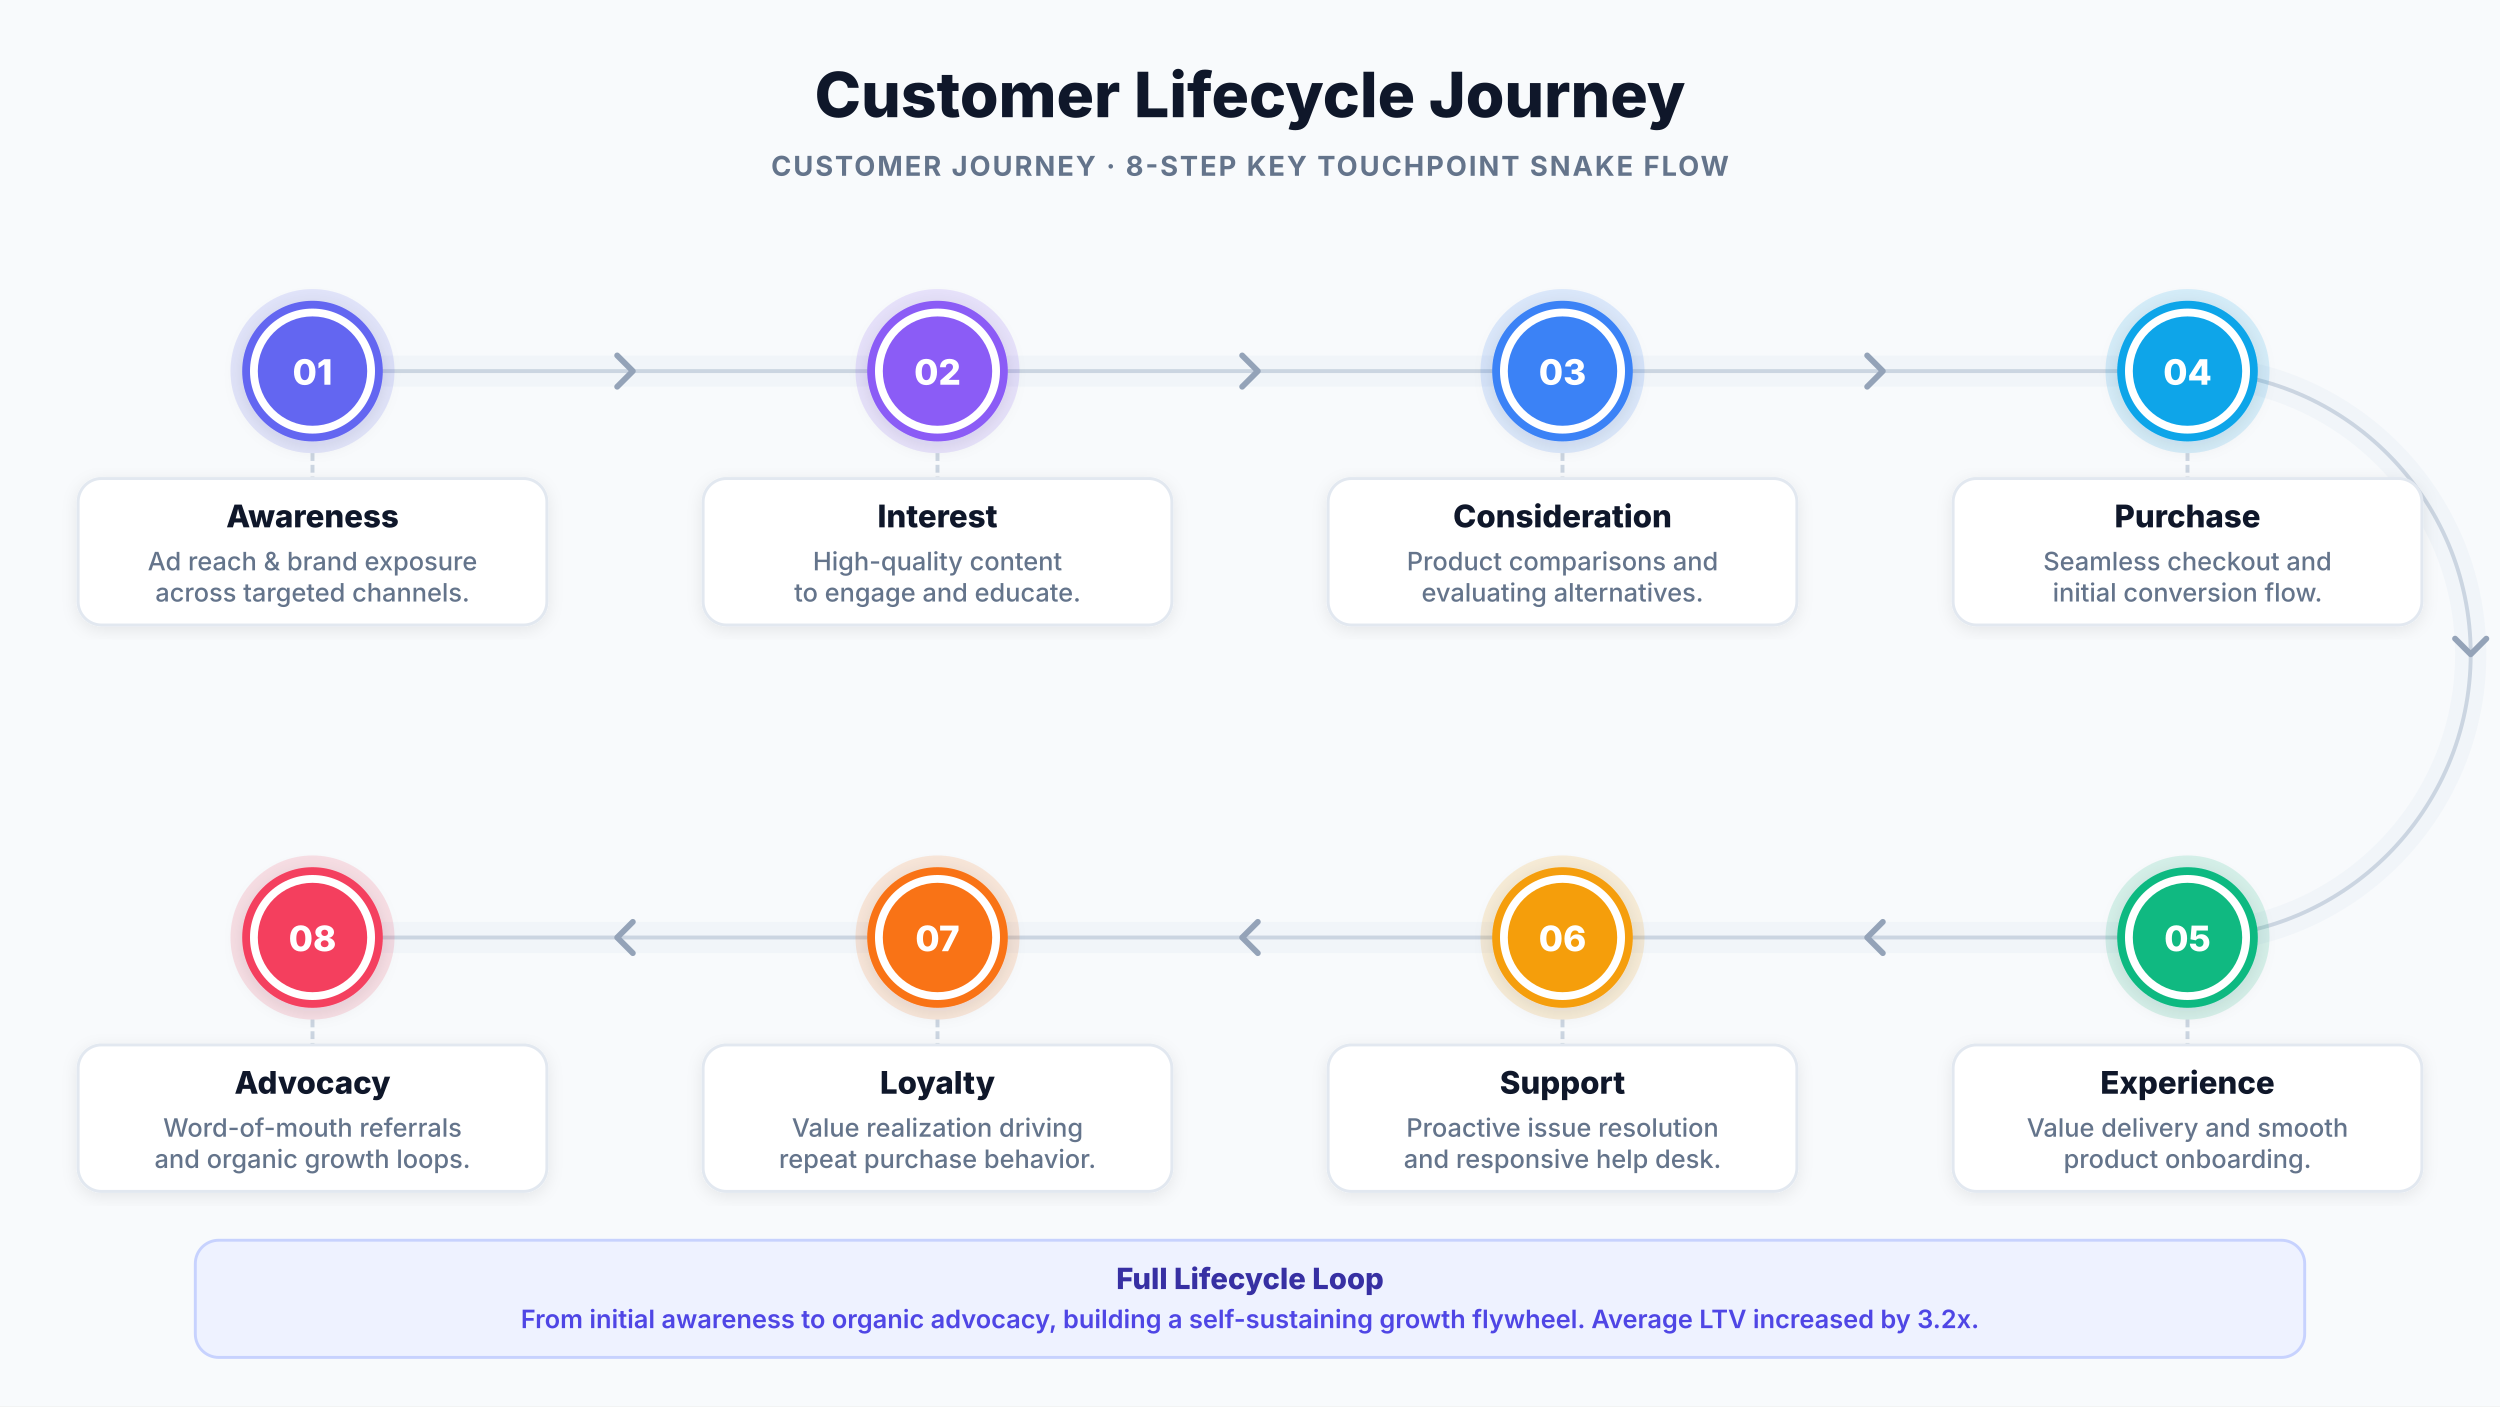
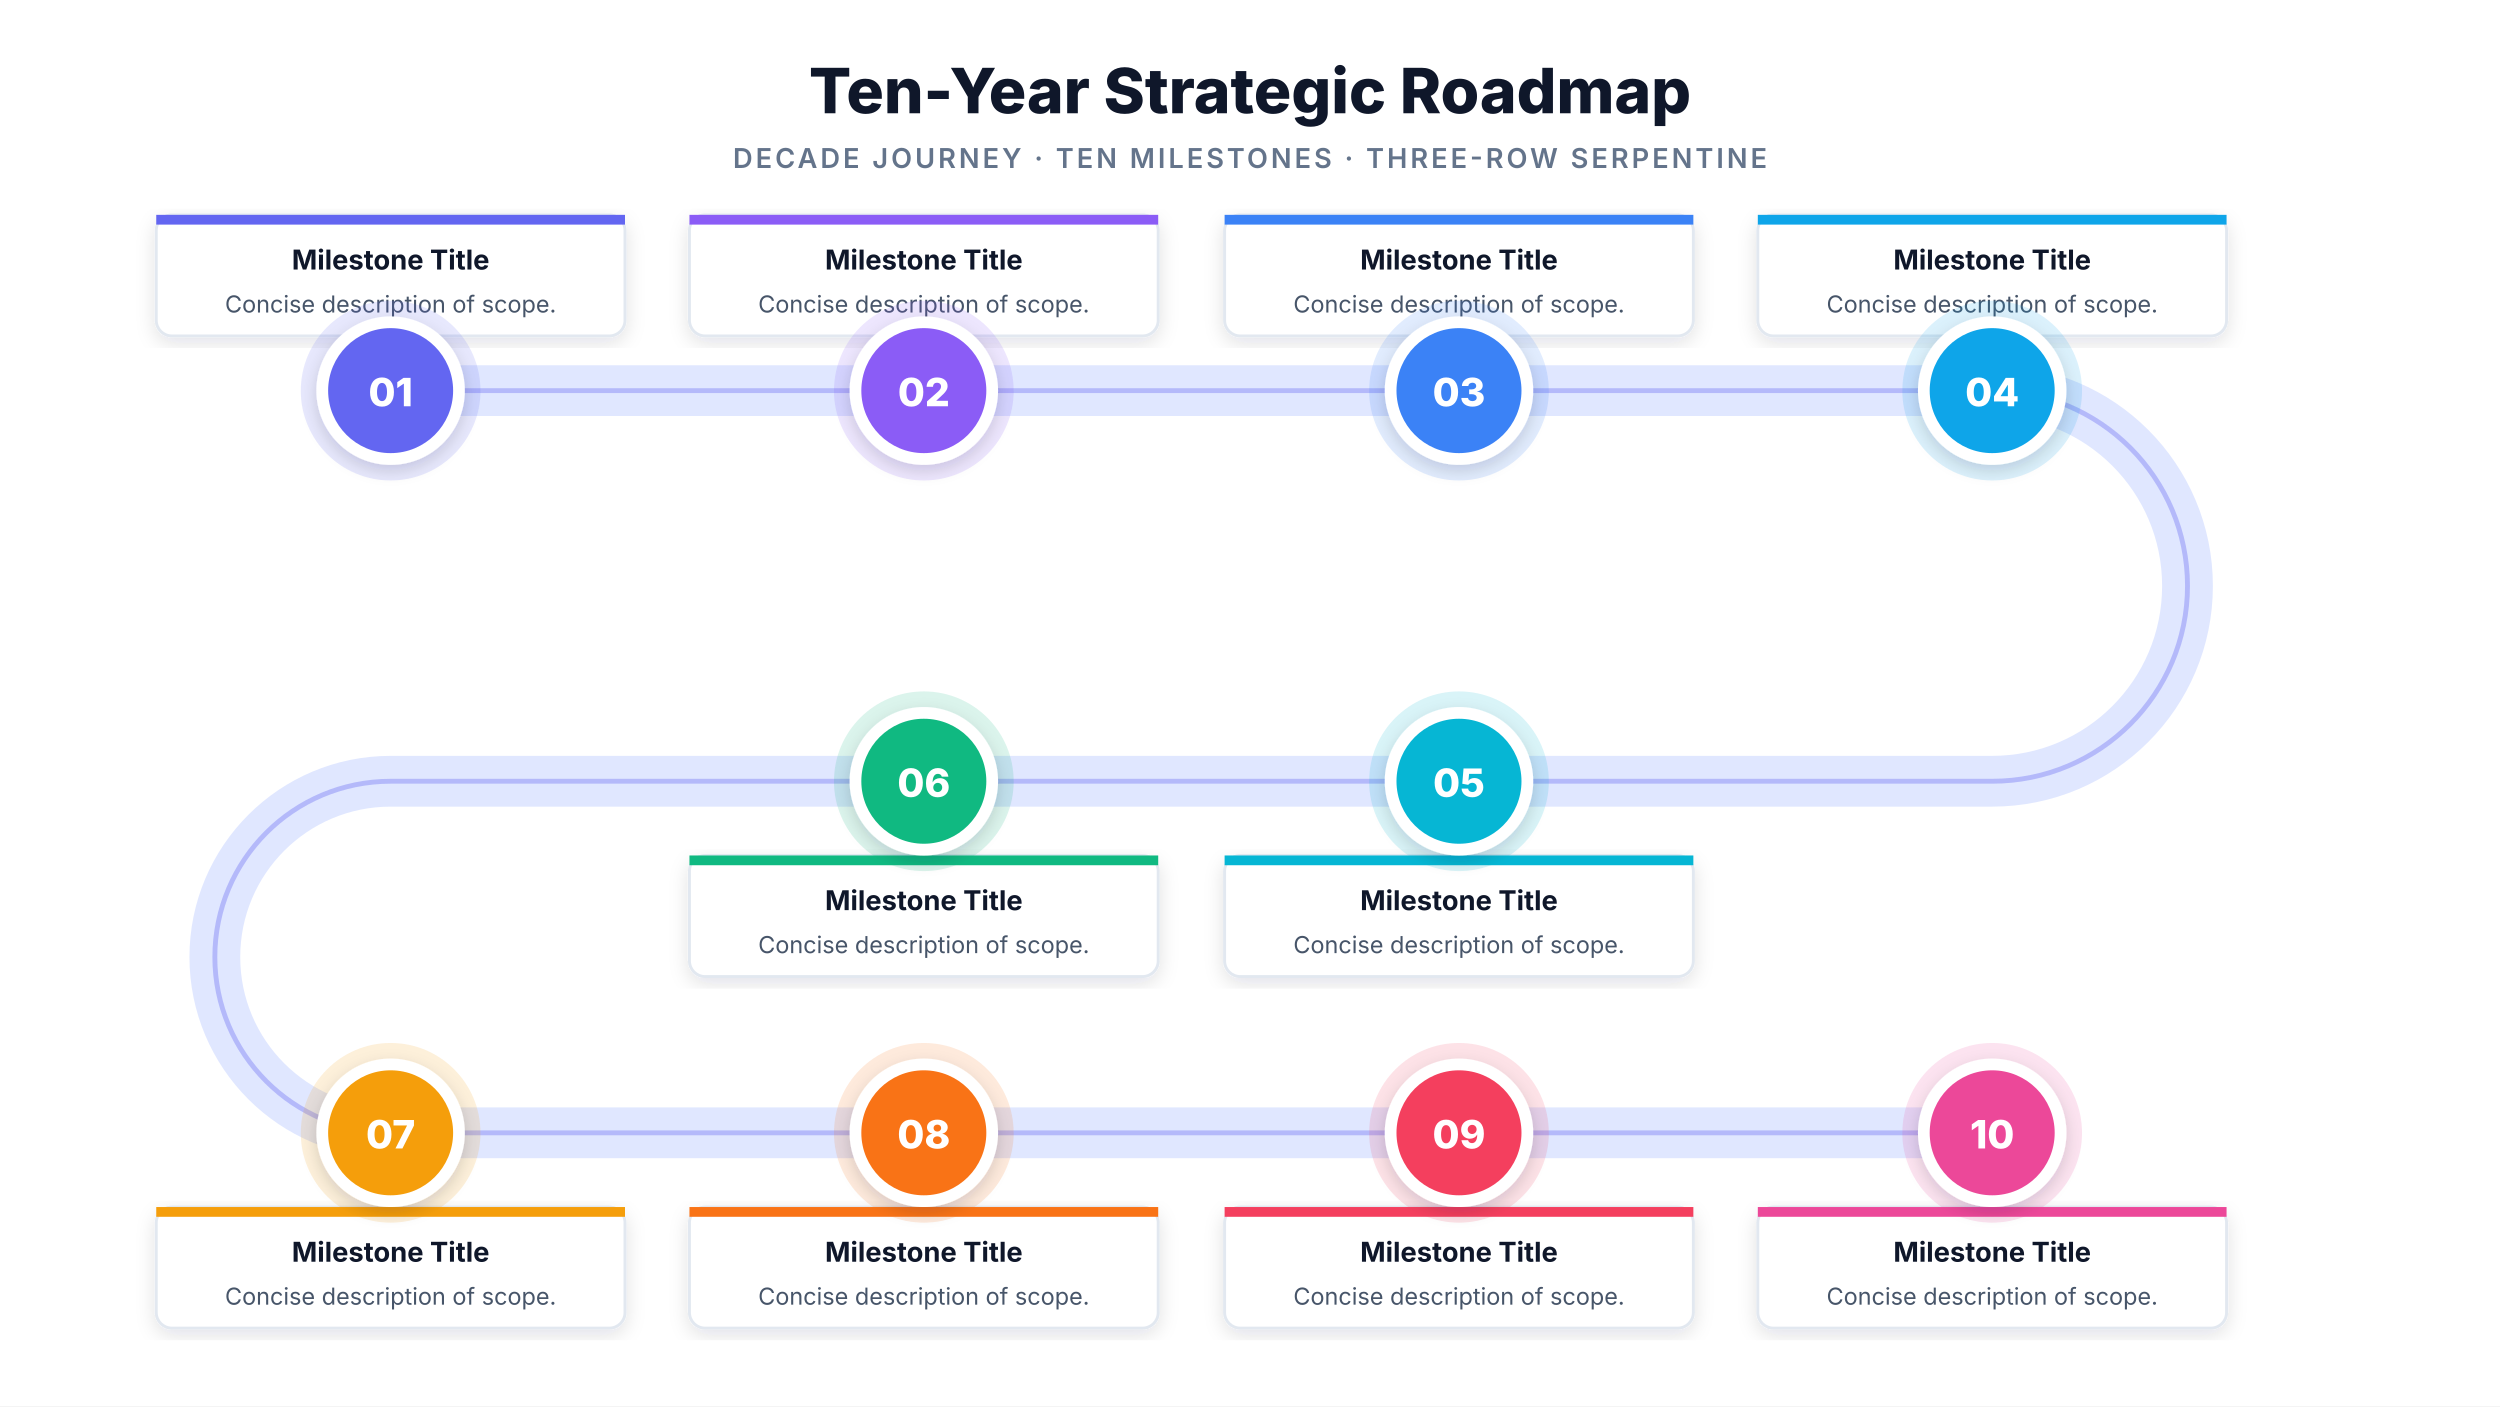
<svg xmlns="http://www.w3.org/2000/svg" viewBox="0 0 1280 720" width="1280" height="720">
  <defs>
    <filter id="cardShadow" x="-10%" y="-10%" width="120%" height="120%">
-       <feGaussianBlur in="SourceAlpha" stdDeviation="4" />
-       <feOffset dx="0" dy="2" result="offsetblur" />
-       <feFlood flood-color="#0F172A" flood-opacity="0.08" result="shadowColor" />
+       <feGaussianBlur in="SourceAlpha" stdDeviation="5" />
+       <feOffset dx="0" dy="3" result="offsetblur" />
+       <feFlood flood-color="#0F172A" flood-opacity="0.12" result="shadowColor" />
      <feComposite in="shadowColor" in2="offsetblur" operator="in" result="shadow" />
      <feMerge>
        <feMergeNode in="shadow" />
        <feMergeNode in="SourceGraphic" />
      </feMerge>
    </filter>
-     <filter id="nodeGlow" x="-20%" y="-20%" width="140%" height="140%">
-       <feGaussianBlur in="SourceAlpha" stdDeviation="5" />
-       <feOffset dx="0" dy="2" result="offsetblur" />
-       <feFlood flood-color="#0F172A" flood-opacity="0.1" result="shadowColor" />
+     <filter id="nodeShadow" x="-30%" y="-30%" width="160%" height="160%">
+       <feGaussianBlur in="SourceAlpha" stdDeviation="4" />
+       <feOffset dx="0" dy="3" result="offsetblur" />
+       <feFlood flood-color="#0F172A" flood-opacity="0.15" result="shadowColor" />
      <feComposite in="shadowColor" in2="offsetblur" operator="in" result="shadow" />
      <feMerge>
        <feMergeNode in="shadow" />
        <feMergeNode in="SourceGraphic" />
      </feMerge>
    </filter>
  </defs>
-   <rect width="1280" height="720" fill="#F8FAFC" />
-   <text x="640" y="60" text-anchor="middle" font-family="-apple-system, BlinkMacSystemFont, 'Segoe UI', sans-serif" font-size="32" font-weight="800" fill="#0F172A">Customer Lifecycle Journey</text>
-   <text x="640" y="90" text-anchor="middle" font-family="-apple-system, BlinkMacSystemFont, 'Segoe UI', sans-serif" font-size="14" font-weight="700" fill="#64748B" letter-spacing="1">CUSTOMER JOURNEY · 8-STEP KEY TOUCHPOINT SNAKE FLOW</text>
-   <path d="M 160,190 L 1120,190 A 145,145 0 0,1 1120,480 L 160,480" fill="none" stroke="#F1F5F9" stroke-width="16" stroke-linecap="round" />
-   <path d="M 160,190 L 1120,190 A 145,145 0 0,1 1120,480 L 160,480" fill="none" stroke="#CBD5E1" stroke-width="2" stroke-linecap="round" />
-   <polyline points="316,182 324,190 316,198" fill="none" stroke="#94A3B8" stroke-width="3" stroke-linecap="round" stroke-linejoin="round" />
-   <polyline points="636,182 644,190 636,198" fill="none" stroke="#94A3B8" stroke-width="3" stroke-linecap="round" stroke-linejoin="round" />
-   <polyline points="956,182 964,190 956,198" fill="none" stroke="#94A3B8" stroke-width="3" stroke-linecap="round" stroke-linejoin="round" />
-   <polyline points="1257,327 1265,335 1273,327" fill="none" stroke="#94A3B8" stroke-width="3" stroke-linecap="round" stroke-linejoin="round" />
-   <polyline points="964,472 956,480 964,488" fill="none" stroke="#94A3B8" stroke-width="3" stroke-linecap="round" stroke-linejoin="round" />
-   <polyline points="644,472 636,480 644,488" fill="none" stroke="#94A3B8" stroke-width="3" stroke-linecap="round" stroke-linejoin="round" />
-   <polyline points="324,472 316,480 324,488" fill="none" stroke="#94A3B8" stroke-width="3" stroke-linecap="round" stroke-linejoin="round" />
-   <line x1="160" y1="232" x2="160" y2="245" stroke="#CBD5E1" stroke-width="2" stroke-dasharray="4,2" />
-   <line x1="480" y1="232" x2="480" y2="245" stroke="#CBD5E1" stroke-width="2" stroke-dasharray="4,2" />
-   <line x1="800" y1="232" x2="800" y2="245" stroke="#CBD5E1" stroke-width="2" stroke-dasharray="4,2" />
-   <line x1="1120" y1="232" x2="1120" y2="245" stroke="#CBD5E1" stroke-width="2" stroke-dasharray="4,2" />
-   <line x1="1120" y1="522" x2="1120" y2="535" stroke="#CBD5E1" stroke-width="2" stroke-dasharray="4,2" />
-   <line x1="800" y1="522" x2="800" y2="535" stroke="#CBD5E1" stroke-width="2" stroke-dasharray="4,2" />
-   <line x1="480" y1="522" x2="480" y2="535" stroke="#CBD5E1" stroke-width="2" stroke-dasharray="4,2" />
-   <line x1="160" y1="522" x2="160" y2="535" stroke="#CBD5E1" stroke-width="2" stroke-dasharray="4,2" />
-   <g transform="translate(0,0)">
-     <rect x="40" y="245" width="240" height="75" rx="12" fill="#FFFFFF" stroke="#E2E8F0" stroke-width="1.5" filter="url(#cardShadow)" />
-     <text x="160" y="270" text-anchor="middle" font-family="-apple-system, BlinkMacSystemFont, 'Segoe UI', sans-serif" font-size="16" font-weight="800" fill="#0F172A">Awareness</text>
-     <text x="160" y="292" text-anchor="middle" font-family="-apple-system, BlinkMacSystemFont, 'Segoe UI', sans-serif" font-size="13" font-weight="500" fill="#64748B">Ad reach &amp; brand exposure</text>
-     <text x="160" y="308" text-anchor="middle" font-family="-apple-system, BlinkMacSystemFont, 'Segoe UI', sans-serif" font-size="13" font-weight="500" fill="#64748B">across targeted channels.</text>
-     <circle cx="160" cy="190" r="42" fill="#6366F1" fill-opacity="0.15" />
-     <circle cx="160" cy="190" r="34" fill="#FFFFFF" stroke="#6366F1" stroke-width="4" filter="url(#nodeGlow)" />
-     <circle cx="160" cy="190" r="28" fill="#6366F1" />
-     <text x="160" y="197" text-anchor="middle" font-family="-apple-system, BlinkMacSystemFont, 'Segoe UI', sans-serif" font-size="18" font-weight="800" fill="#FFFFFF">01</text>
-   </g>
-   <g transform="translate(0,0)">
-     <rect x="360" y="245" width="240" height="75" rx="12" fill="#FFFFFF" stroke="#E2E8F0" stroke-width="1.5" filter="url(#cardShadow)" />
-     <text x="480" y="270" text-anchor="middle" font-family="-apple-system, BlinkMacSystemFont, 'Segoe UI', sans-serif" font-size="16" font-weight="800" fill="#0F172A">Interest</text>
-     <text x="480" y="292" text-anchor="middle" font-family="-apple-system, BlinkMacSystemFont, 'Segoe UI', sans-serif" font-size="13" font-weight="500" fill="#64748B">High-quality content</text>
-     <text x="480" y="308" text-anchor="middle" font-family="-apple-system, BlinkMacSystemFont, 'Segoe UI', sans-serif" font-size="13" font-weight="500" fill="#64748B">to engage and educate.</text>
-     <circle cx="480" cy="190" r="42" fill="#8B5CF6" fill-opacity="0.15" />
-     <circle cx="480" cy="190" r="34" fill="#FFFFFF" stroke="#8B5CF6" stroke-width="4" filter="url(#nodeGlow)" />
-     <circle cx="480" cy="190" r="28" fill="#8B5CF6" />
-     <text x="480" y="197" text-anchor="middle" font-family="-apple-system, BlinkMacSystemFont, 'Segoe UI', sans-serif" font-size="18" font-weight="800" fill="#FFFFFF">02</text>
-   </g>
-   <g transform="translate(0,0)">
-     <rect x="680" y="245" width="240" height="75" rx="12" fill="#FFFFFF" stroke="#E2E8F0" stroke-width="1.5" filter="url(#cardShadow)" />
-     <text x="800" y="270" text-anchor="middle" font-family="-apple-system, BlinkMacSystemFont, 'Segoe UI', sans-serif" font-size="16" font-weight="800" fill="#0F172A">Consideration</text>
-     <text x="800" y="292" text-anchor="middle" font-family="-apple-system, BlinkMacSystemFont, 'Segoe UI', sans-serif" font-size="13" font-weight="500" fill="#64748B">Product comparisons and</text>
-     <text x="800" y="308" text-anchor="middle" font-family="-apple-system, BlinkMacSystemFont, 'Segoe UI', sans-serif" font-size="13" font-weight="500" fill="#64748B">evaluating alternatives.</text>
-     <circle cx="800" cy="190" r="42" fill="#3B82F6" fill-opacity="0.15" />
-     <circle cx="800" cy="190" r="34" fill="#FFFFFF" stroke="#3B82F6" stroke-width="4" filter="url(#nodeGlow)" />
-     <circle cx="800" cy="190" r="28" fill="#3B82F6" />
-     <text x="800" y="197" text-anchor="middle" font-family="-apple-system, BlinkMacSystemFont, 'Segoe UI', sans-serif" font-size="18" font-weight="800" fill="#FFFFFF">03</text>
-   </g>
-   <g transform="translate(0,0)">
-     <rect x="1000" y="245" width="240" height="75" rx="12" fill="#FFFFFF" stroke="#E2E8F0" stroke-width="1.5" filter="url(#cardShadow)" />
-     <text x="1120" y="270" text-anchor="middle" font-family="-apple-system, BlinkMacSystemFont, 'Segoe UI', sans-serif" font-size="16" font-weight="800" fill="#0F172A">Purchase</text>
-     <text x="1120" y="292" text-anchor="middle" font-family="-apple-system, BlinkMacSystemFont, 'Segoe UI', sans-serif" font-size="13" font-weight="500" fill="#64748B">Seamless checkout and</text>
-     <text x="1120" y="308" text-anchor="middle" font-family="-apple-system, BlinkMacSystemFont, 'Segoe UI', sans-serif" font-size="13" font-weight="500" fill="#64748B">initial conversion flow.</text>
-     <circle cx="1120" cy="190" r="42" fill="#0EA5E9" fill-opacity="0.15" />
-     <circle cx="1120" cy="190" r="34" fill="#FFFFFF" stroke="#0EA5E9" stroke-width="4" filter="url(#nodeGlow)" />
-     <circle cx="1120" cy="190" r="28" fill="#0EA5E9" />
-     <text x="1120" y="197" text-anchor="middle" font-family="-apple-system, BlinkMacSystemFont, 'Segoe UI', sans-serif" font-size="18" font-weight="800" fill="#FFFFFF">04</text>
-   </g>
-   <g transform="translate(0,0)">
-     <rect x="1000" y="535" width="240" height="75" rx="12" fill="#FFFFFF" stroke="#E2E8F0" stroke-width="1.5" filter="url(#cardShadow)" />
-     <text x="1120" y="560" text-anchor="middle" font-family="-apple-system, BlinkMacSystemFont, 'Segoe UI', sans-serif" font-size="16" font-weight="800" fill="#0F172A">Experience</text>
-     <text x="1120" y="582" text-anchor="middle" font-family="-apple-system, BlinkMacSystemFont, 'Segoe UI', sans-serif" font-size="13" font-weight="500" fill="#64748B">Value delivery and smooth</text>
-     <text x="1120" y="598" text-anchor="middle" font-family="-apple-system, BlinkMacSystemFont, 'Segoe UI', sans-serif" font-size="13" font-weight="500" fill="#64748B">product onboarding.</text>
-     <circle cx="1120" cy="480" r="42" fill="#10B981" fill-opacity="0.15" />
-     <circle cx="1120" cy="480" r="34" fill="#FFFFFF" stroke="#10B981" stroke-width="4" filter="url(#nodeGlow)" />
-     <circle cx="1120" cy="480" r="28" fill="#10B981" />
-     <text x="1120" y="487" text-anchor="middle" font-family="-apple-system, BlinkMacSystemFont, 'Segoe UI', sans-serif" font-size="18" font-weight="800" fill="#FFFFFF">05</text>
-   </g>
-   <g transform="translate(0,0)">
-     <rect x="680" y="535" width="240" height="75" rx="12" fill="#FFFFFF" stroke="#E2E8F0" stroke-width="1.5" filter="url(#cardShadow)" />
-     <text x="800" y="560" text-anchor="middle" font-family="-apple-system, BlinkMacSystemFont, 'Segoe UI', sans-serif" font-size="16" font-weight="800" fill="#0F172A">Support</text>
-     <text x="800" y="582" text-anchor="middle" font-family="-apple-system, BlinkMacSystemFont, 'Segoe UI', sans-serif" font-size="13" font-weight="500" fill="#64748B">Proactive issue resolution</text>
-     <text x="800" y="598" text-anchor="middle" font-family="-apple-system, BlinkMacSystemFont, 'Segoe UI', sans-serif" font-size="13" font-weight="500" fill="#64748B">and responsive help desk.</text>
-     <circle cx="800" cy="480" r="42" fill="#F59E0B" fill-opacity="0.15" />
-     <circle cx="800" cy="480" r="34" fill="#FFFFFF" stroke="#F59E0B" stroke-width="4" filter="url(#nodeGlow)" />
-     <circle cx="800" cy="480" r="28" fill="#F59E0B" />
-     <text x="800" y="487" text-anchor="middle" font-family="-apple-system, BlinkMacSystemFont, 'Segoe UI', sans-serif" font-size="18" font-weight="800" fill="#FFFFFF">06</text>
-   </g>
-   <g transform="translate(0,0)">
-     <rect x="360" y="535" width="240" height="75" rx="12" fill="#FFFFFF" stroke="#E2E8F0" stroke-width="1.5" filter="url(#cardShadow)" />
-     <text x="480" y="560" text-anchor="middle" font-family="-apple-system, BlinkMacSystemFont, 'Segoe UI', sans-serif" font-size="16" font-weight="800" fill="#0F172A">Loyalty</text>
-     <text x="480" y="582" text-anchor="middle" font-family="-apple-system, BlinkMacSystemFont, 'Segoe UI', sans-serif" font-size="13" font-weight="500" fill="#64748B">Value realization driving</text>
-     <text x="480" y="598" text-anchor="middle" font-family="-apple-system, BlinkMacSystemFont, 'Segoe UI', sans-serif" font-size="13" font-weight="500" fill="#64748B">repeat purchase behavior.</text>
-     <circle cx="480" cy="480" r="42" fill="#F97316" fill-opacity="0.15" />
-     <circle cx="480" cy="480" r="34" fill="#FFFFFF" stroke="#F97316" stroke-width="4" filter="url(#nodeGlow)" />
-     <circle cx="480" cy="480" r="28" fill="#F97316" />
-     <text x="480" y="487" text-anchor="middle" font-family="-apple-system, BlinkMacSystemFont, 'Segoe UI', sans-serif" font-size="18" font-weight="800" fill="#FFFFFF">07</text>
-   </g>
-   <g transform="translate(0,0)">
-     <rect x="40" y="535" width="240" height="75" rx="12" fill="#FFFFFF" stroke="#E2E8F0" stroke-width="1.5" filter="url(#cardShadow)" />
-     <text x="160" y="560" text-anchor="middle" font-family="-apple-system, BlinkMacSystemFont, 'Segoe UI', sans-serif" font-size="16" font-weight="800" fill="#0F172A">Advocacy</text>
-     <text x="160" y="582" text-anchor="middle" font-family="-apple-system, BlinkMacSystemFont, 'Segoe UI', sans-serif" font-size="13" font-weight="500" fill="#64748B">Word-of-mouth referrals</text>
-     <text x="160" y="598" text-anchor="middle" font-family="-apple-system, BlinkMacSystemFont, 'Segoe UI', sans-serif" font-size="13" font-weight="500" fill="#64748B">and organic growth loops.</text>
-     <circle cx="160" cy="480" r="42" fill="#F43F5E" fill-opacity="0.15" />
-     <circle cx="160" cy="480" r="34" fill="#FFFFFF" stroke="#F43F5E" stroke-width="4" filter="url(#nodeGlow)" />
-     <circle cx="160" cy="480" r="28" fill="#F43F5E" />
-     <text x="160" y="487" text-anchor="middle" font-family="-apple-system, BlinkMacSystemFont, 'Segoe UI', sans-serif" font-size="18" font-weight="800" fill="#FFFFFF">08</text>
-   </g>
-   <g transform="translate(0,0)">
-     <rect x="100" y="635" width="1080" height="60" rx="12" fill="#EEF2FF" stroke="#C7D2FE" stroke-width="1.5" />
-     <text x="640" y="660" text-anchor="middle" font-family="-apple-system, BlinkMacSystemFont, 'Segoe UI', sans-serif" font-size="15" font-weight="800" fill="#3730A3">Full Lifecycle Loop</text>
-     <text x="640" y="680" text-anchor="middle" font-family="-apple-system, BlinkMacSystemFont, 'Segoe UI', sans-serif" font-size="13" font-weight="600" fill="#4F46E5">From initial awareness to organic advocacy, building a self-sustaining growth flywheel. Average LTV increased by 3.2x.</text>
+   <rect width="1280" height="720" fill="#FFFFFF" />
+   <text x="640" y="58" text-anchor="middle" font-family="-apple-system, BlinkMacSystemFont, 'Segoe UI', 'PingFang SC', 'Microsoft YaHei', sans-serif" font-size="32" font-weight="800" fill="#0F172A">
+     <tspan>Ten-Year Strategic Roadmap</tspan>
+   </text>
+   <text x="640" y="86" text-anchor="middle" font-family="-apple-system, BlinkMacSystemFont, 'Segoe UI', 'PingFang SC', 'Microsoft YaHei', sans-serif" font-size="14" font-weight="600" fill="#64748B" letter-spacing="1.5">
+     <tspan>DECADE JOURNEY · TEN MILESTONES · THREE-ROW SERPENTINE</tspan>
+   </text>
+   <path d="M 200 200 H 1020 A 100 100 0 0 1 1020 400 H 200 A 90 90 0 0 0 200 580 H 1020" fill="none" stroke="#E0E7FF" stroke-width="26" stroke-linecap="round" stroke-linejoin="round" />
+   <path d="M 200 200 H 1020 A 100 100 0 0 1 1020 400 H 200 A 90 90 0 0 0 200 580 H 1020" fill="none" stroke="#6366F1" stroke-width="2.5" stroke-linecap="round" stroke-linejoin="round" stroke-opacity="0.35" />
+   <g id="card-01">
+     <rect x="80" y="110" width="240" height="62" rx="8" fill="#FFFFFF" stroke="#E2E8F0" stroke-width="1.5" filter="url(#cardShadow)" />
+     <rect x="80" y="110" width="240" height="5" fill="#6366F1" />
+     <text x="200" y="138" text-anchor="middle" font-family="-apple-system, BlinkMacSystemFont, 'Segoe UI', 'PingFang SC', 'Microsoft YaHei', sans-serif" font-size="14" font-weight="700" fill="#0F172A">
+       <tspan>Milestone Title</tspan>
+     </text>
+     <text x="200" y="160" text-anchor="middle" font-family="-apple-system, BlinkMacSystemFont, 'Segoe UI', 'PingFang SC', 'Microsoft YaHei', sans-serif" font-size="12" fill="#475569">
+       <tspan>Concise description of scope.</tspan>
+     </text>
+   </g>
+   <g id="card-02">
+     <rect x="353" y="110" width="240" height="62" rx="8" fill="#FFFFFF" stroke="#E2E8F0" stroke-width="1.5" filter="url(#cardShadow)" />
+     <rect x="353" y="110" width="240" height="5" fill="#8B5CF6" />
+     <text x="473" y="138" text-anchor="middle" font-family="-apple-system, BlinkMacSystemFont, 'Segoe UI', 'PingFang SC', 'Microsoft YaHei', sans-serif" font-size="14" font-weight="700" fill="#0F172A">
+       <tspan>Milestone Title</tspan>
+     </text>
+     <text x="473" y="160" text-anchor="middle" font-family="-apple-system, BlinkMacSystemFont, 'Segoe UI', 'PingFang SC', 'Microsoft YaHei', sans-serif" font-size="12" fill="#475569">
+       <tspan>Concise description of scope.</tspan>
+     </text>
+   </g>
+   <g id="card-03">
+     <rect x="627" y="110" width="240" height="62" rx="8" fill="#FFFFFF" stroke="#E2E8F0" stroke-width="1.5" filter="url(#cardShadow)" />
+     <rect x="627" y="110" width="240" height="5" fill="#3B82F6" />
+     <text x="747" y="138" text-anchor="middle" font-family="-apple-system, BlinkMacSystemFont, 'Segoe UI', 'PingFang SC', 'Microsoft YaHei', sans-serif" font-size="14" font-weight="700" fill="#0F172A">
+       <tspan>Milestone Title</tspan>
+     </text>
+     <text x="747" y="160" text-anchor="middle" font-family="-apple-system, BlinkMacSystemFont, 'Segoe UI', 'PingFang SC', 'Microsoft YaHei', sans-serif" font-size="12" fill="#475569">
+       <tspan>Concise description of scope.</tspan>
+     </text>
+   </g>
+   <g id="card-04">
+     <rect x="900" y="110" width="240" height="62" rx="8" fill="#FFFFFF" stroke="#E2E8F0" stroke-width="1.5" filter="url(#cardShadow)" />
+     <rect x="900" y="110" width="240" height="5" fill="#0EA5E9" />
+     <text x="1020" y="138" text-anchor="middle" font-family="-apple-system, BlinkMacSystemFont, 'Segoe UI', 'PingFang SC', 'Microsoft YaHei', sans-serif" font-size="14" font-weight="700" fill="#0F172A">
+       <tspan>Milestone Title</tspan>
+     </text>
+     <text x="1020" y="160" text-anchor="middle" font-family="-apple-system, BlinkMacSystemFont, 'Segoe UI', 'PingFang SC', 'Microsoft YaHei', sans-serif" font-size="12" fill="#475569">
+       <tspan>Concise description of scope.</tspan>
+     </text>
+   </g>
+   <g id="card-05">
+     <rect x="627" y="438" width="240" height="62" rx="8" fill="#FFFFFF" stroke="#E2E8F0" stroke-width="1.5" filter="url(#cardShadow)" />
+     <rect x="627" y="438" width="240" height="5" fill="#06B6D4" />
+     <text x="747" y="466" text-anchor="middle" font-family="-apple-system, BlinkMacSystemFont, 'Segoe UI', 'PingFang SC', 'Microsoft YaHei', sans-serif" font-size="14" font-weight="700" fill="#0F172A">
+       <tspan>Milestone Title</tspan>
+     </text>
+     <text x="747" y="488" text-anchor="middle" font-family="-apple-system, BlinkMacSystemFont, 'Segoe UI', 'PingFang SC', 'Microsoft YaHei', sans-serif" font-size="12" fill="#475569">
+       <tspan>Concise description of scope.</tspan>
+     </text>
+   </g>
+   <g id="card-06">
+     <rect x="353" y="438" width="240" height="62" rx="8" fill="#FFFFFF" stroke="#E2E8F0" stroke-width="1.5" filter="url(#cardShadow)" />
+     <rect x="353" y="438" width="240" height="5" fill="#10B981" />
+     <text x="473" y="466" text-anchor="middle" font-family="-apple-system, BlinkMacSystemFont, 'Segoe UI', 'PingFang SC', 'Microsoft YaHei', sans-serif" font-size="14" font-weight="700" fill="#0F172A">
+       <tspan>Milestone Title</tspan>
+     </text>
+     <text x="473" y="488" text-anchor="middle" font-family="-apple-system, BlinkMacSystemFont, 'Segoe UI', 'PingFang SC', 'Microsoft YaHei', sans-serif" font-size="12" fill="#475569">
+       <tspan>Concise description of scope.</tspan>
+     </text>
+   </g>
+   <g id="card-07">
+     <rect x="80" y="618" width="240" height="62" rx="8" fill="#FFFFFF" stroke="#E2E8F0" stroke-width="1.5" filter="url(#cardShadow)" />
+     <rect x="80" y="618" width="240" height="5" fill="#F59E0B" />
+     <text x="200" y="646" text-anchor="middle" font-family="-apple-system, BlinkMacSystemFont, 'Segoe UI', 'PingFang SC', 'Microsoft YaHei', sans-serif" font-size="14" font-weight="700" fill="#0F172A">
+       <tspan>Milestone Title</tspan>
+     </text>
+     <text x="200" y="668" text-anchor="middle" font-family="-apple-system, BlinkMacSystemFont, 'Segoe UI', 'PingFang SC', 'Microsoft YaHei', sans-serif" font-size="12" fill="#475569">
+       <tspan>Concise description of scope.</tspan>
+     </text>
+   </g>
+   <g id="card-08">
+     <rect x="353" y="618" width="240" height="62" rx="8" fill="#FFFFFF" stroke="#E2E8F0" stroke-width="1.5" filter="url(#cardShadow)" />
+     <rect x="353" y="618" width="240" height="5" fill="#F97316" />
+     <text x="473" y="646" text-anchor="middle" font-family="-apple-system, BlinkMacSystemFont, 'Segoe UI', 'PingFang SC', 'Microsoft YaHei', sans-serif" font-size="14" font-weight="700" fill="#0F172A">
+       <tspan>Milestone Title</tspan>
+     </text>
+     <text x="473" y="668" text-anchor="middle" font-family="-apple-system, BlinkMacSystemFont, 'Segoe UI', 'PingFang SC', 'Microsoft YaHei', sans-serif" font-size="12" fill="#475569">
+       <tspan>Concise description of scope.</tspan>
+     </text>
+   </g>
+   <g id="card-09">
+     <rect x="627" y="618" width="240" height="62" rx="8" fill="#FFFFFF" stroke="#E2E8F0" stroke-width="1.5" filter="url(#cardShadow)" />
+     <rect x="627" y="618" width="240" height="5" fill="#F43F5E" />
+     <text x="747" y="646" text-anchor="middle" font-family="-apple-system, BlinkMacSystemFont, 'Segoe UI', 'PingFang SC', 'Microsoft YaHei', sans-serif" font-size="14" font-weight="700" fill="#0F172A">
+       <tspan>Milestone Title</tspan>
+     </text>
+     <text x="747" y="668" text-anchor="middle" font-family="-apple-system, BlinkMacSystemFont, 'Segoe UI', 'PingFang SC', 'Microsoft YaHei', sans-serif" font-size="12" fill="#475569">
+       <tspan>Concise description of scope.</tspan>
+     </text>
+   </g>
+   <g id="card-10">
+     <rect x="900" y="618" width="240" height="62" rx="8" fill="#FFFFFF" stroke="#E2E8F0" stroke-width="1.5" filter="url(#cardShadow)" />
+     <rect x="900" y="618" width="240" height="5" fill="#EC4899" />
+     <text x="1020" y="646" text-anchor="middle" font-family="-apple-system, BlinkMacSystemFont, 'Segoe UI', 'PingFang SC', 'Microsoft YaHei', sans-serif" font-size="14" font-weight="700" fill="#0F172A">
+       <tspan>Milestone Title</tspan>
+     </text>
+     <text x="1020" y="668" text-anchor="middle" font-family="-apple-system, BlinkMacSystemFont, 'Segoe UI', 'PingFang SC', 'Microsoft YaHei', sans-serif" font-size="12" fill="#475569">
+       <tspan>Concise description of scope.</tspan>
+     </text>
+   </g>
+   <g id="node-01">
+     <circle cx="200" cy="200" r="46" fill="#6366F1" fill-opacity="0.15" />
+     <circle cx="200" cy="200" r="38" fill="#FFFFFF" filter="url(#nodeShadow)" />
+     <circle cx="200" cy="200" r="32" fill="#6366F1" />
+     <text x="200" y="208" text-anchor="middle" font-family="-apple-system, BlinkMacSystemFont, 'Segoe UI', 'PingFang SC', 'Microsoft YaHei', sans-serif" font-size="20" font-weight="800" fill="#FFFFFF">
+       <tspan>01</tspan>
+     </text>
+   </g>
+   <g id="node-02">
+     <circle cx="473" cy="200" r="46" fill="#8B5CF6" fill-opacity="0.15" />
+     <circle cx="473" cy="200" r="38" fill="#FFFFFF" filter="url(#nodeShadow)" />
+     <circle cx="473" cy="200" r="32" fill="#8B5CF6" />
+     <text x="473" y="208" text-anchor="middle" font-family="-apple-system, BlinkMacSystemFont, 'Segoe UI', 'PingFang SC', 'Microsoft YaHei', sans-serif" font-size="20" font-weight="800" fill="#FFFFFF">
+       <tspan>02</tspan>
+     </text>
+   </g>
+   <g id="node-03">
+     <circle cx="747" cy="200" r="46" fill="#3B82F6" fill-opacity="0.15" />
+     <circle cx="747" cy="200" r="38" fill="#FFFFFF" filter="url(#nodeShadow)" />
+     <circle cx="747" cy="200" r="32" fill="#3B82F6" />
+     <text x="747" y="208" text-anchor="middle" font-family="-apple-system, BlinkMacSystemFont, 'Segoe UI', 'PingFang SC', 'Microsoft YaHei', sans-serif" font-size="20" font-weight="800" fill="#FFFFFF">
+       <tspan>03</tspan>
+     </text>
+   </g>
+   <g id="node-04">
+     <circle cx="1020" cy="200" r="46" fill="#0EA5E9" fill-opacity="0.15" />
+     <circle cx="1020" cy="200" r="38" fill="#FFFFFF" filter="url(#nodeShadow)" />
+     <circle cx="1020" cy="200" r="32" fill="#0EA5E9" />
+     <text x="1020" y="208" text-anchor="middle" font-family="-apple-system, BlinkMacSystemFont, 'Segoe UI', 'PingFang SC', 'Microsoft YaHei', sans-serif" font-size="20" font-weight="800" fill="#FFFFFF">
+       <tspan>04</tspan>
+     </text>
+   </g>
+   <g id="node-05">
+     <circle cx="747" cy="400" r="46" fill="#06B6D4" fill-opacity="0.15" />
+     <circle cx="747" cy="400" r="38" fill="#FFFFFF" filter="url(#nodeShadow)" />
+     <circle cx="747" cy="400" r="32" fill="#06B6D4" />
+     <text x="747" y="408" text-anchor="middle" font-family="-apple-system, BlinkMacSystemFont, 'Segoe UI', 'PingFang SC', 'Microsoft YaHei', sans-serif" font-size="20" font-weight="800" fill="#FFFFFF">
+       <tspan>05</tspan>
+     </text>
+   </g>
+   <g id="node-06">
+     <circle cx="473" cy="400" r="46" fill="#10B981" fill-opacity="0.15" />
+     <circle cx="473" cy="400" r="38" fill="#FFFFFF" filter="url(#nodeShadow)" />
+     <circle cx="473" cy="400" r="32" fill="#10B981" />
+     <text x="473" y="408" text-anchor="middle" font-family="-apple-system, BlinkMacSystemFont, 'Segoe UI', 'PingFang SC', 'Microsoft YaHei', sans-serif" font-size="20" font-weight="800" fill="#FFFFFF">
+       <tspan>06</tspan>
+     </text>
+   </g>
+   <g id="node-07">
+     <circle cx="200" cy="580" r="46" fill="#F59E0B" fill-opacity="0.15" />
+     <circle cx="200" cy="580" r="38" fill="#FFFFFF" filter="url(#nodeShadow)" />
+     <circle cx="200" cy="580" r="32" fill="#F59E0B" />
+     <text x="200" y="588" text-anchor="middle" font-family="-apple-system, BlinkMacSystemFont, 'Segoe UI', 'PingFang SC', 'Microsoft YaHei', sans-serif" font-size="20" font-weight="800" fill="#FFFFFF">
+       <tspan>07</tspan>
+     </text>
+   </g>
+   <g id="node-08">
+     <circle cx="473" cy="580" r="46" fill="#F97316" fill-opacity="0.15" />
+     <circle cx="473" cy="580" r="38" fill="#FFFFFF" filter="url(#nodeShadow)" />
+     <circle cx="473" cy="580" r="32" fill="#F97316" />
+     <text x="473" y="588" text-anchor="middle" font-family="-apple-system, BlinkMacSystemFont, 'Segoe UI', 'PingFang SC', 'Microsoft YaHei', sans-serif" font-size="20" font-weight="800" fill="#FFFFFF">
+       <tspan>08</tspan>
+     </text>
+   </g>
+   <g id="node-09">
+     <circle cx="747" cy="580" r="46" fill="#F43F5E" fill-opacity="0.15" />
+     <circle cx="747" cy="580" r="38" fill="#FFFFFF" filter="url(#nodeShadow)" />
+     <circle cx="747" cy="580" r="32" fill="#F43F5E" />
+     <text x="747" y="588" text-anchor="middle" font-family="-apple-system, BlinkMacSystemFont, 'Segoe UI', 'PingFang SC', 'Microsoft YaHei', sans-serif" font-size="20" font-weight="800" fill="#FFFFFF">
+       <tspan>09</tspan>
+     </text>
+   </g>
+   <g id="node-10">
+     <circle cx="1020" cy="580" r="46" fill="#EC4899" fill-opacity="0.15" />
+     <circle cx="1020" cy="580" r="38" fill="#FFFFFF" filter="url(#nodeShadow)" />
+     <circle cx="1020" cy="580" r="32" fill="#EC4899" />
+     <text x="1020" y="588" text-anchor="middle" font-family="-apple-system, BlinkMacSystemFont, 'Segoe UI', 'PingFang SC', 'Microsoft YaHei', sans-serif" font-size="20" font-weight="800" fill="#FFFFFF">
+       <tspan>10</tspan>
+     </text>
  </g>
</svg>
